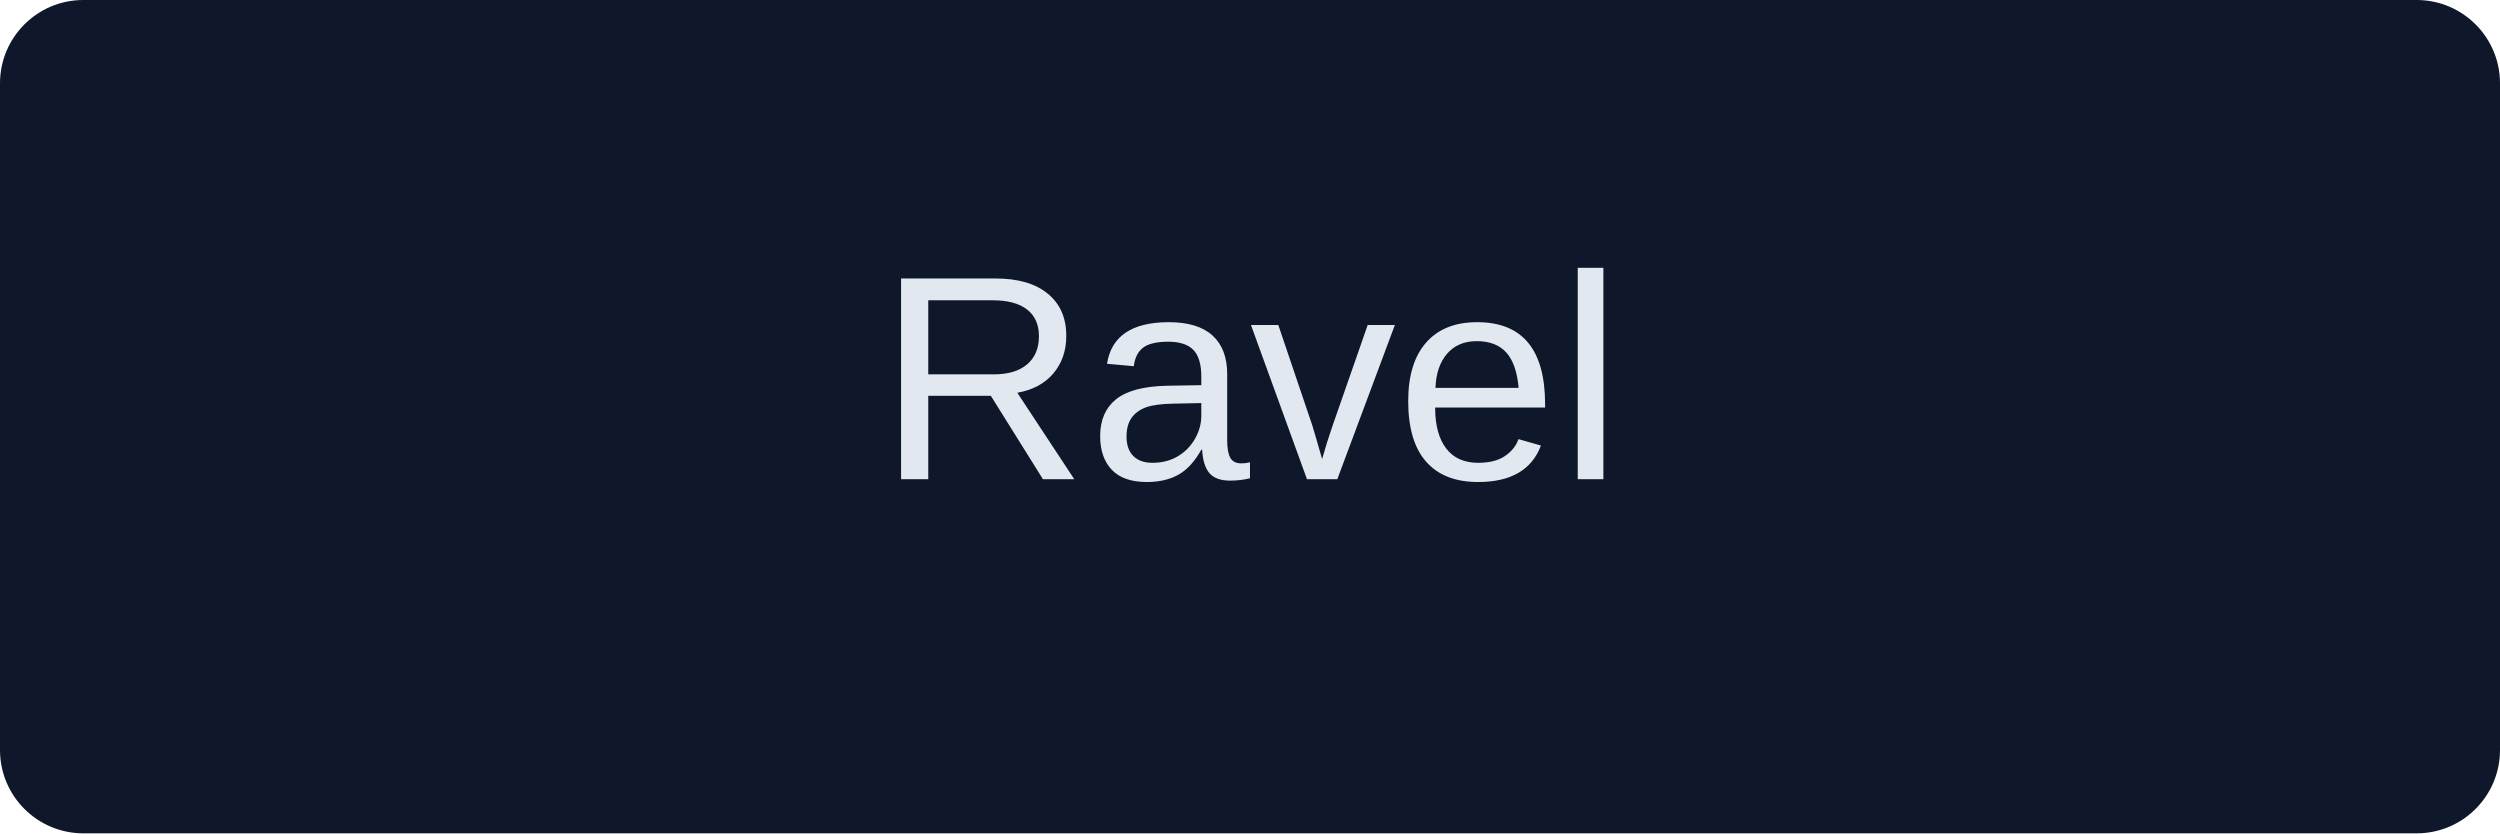
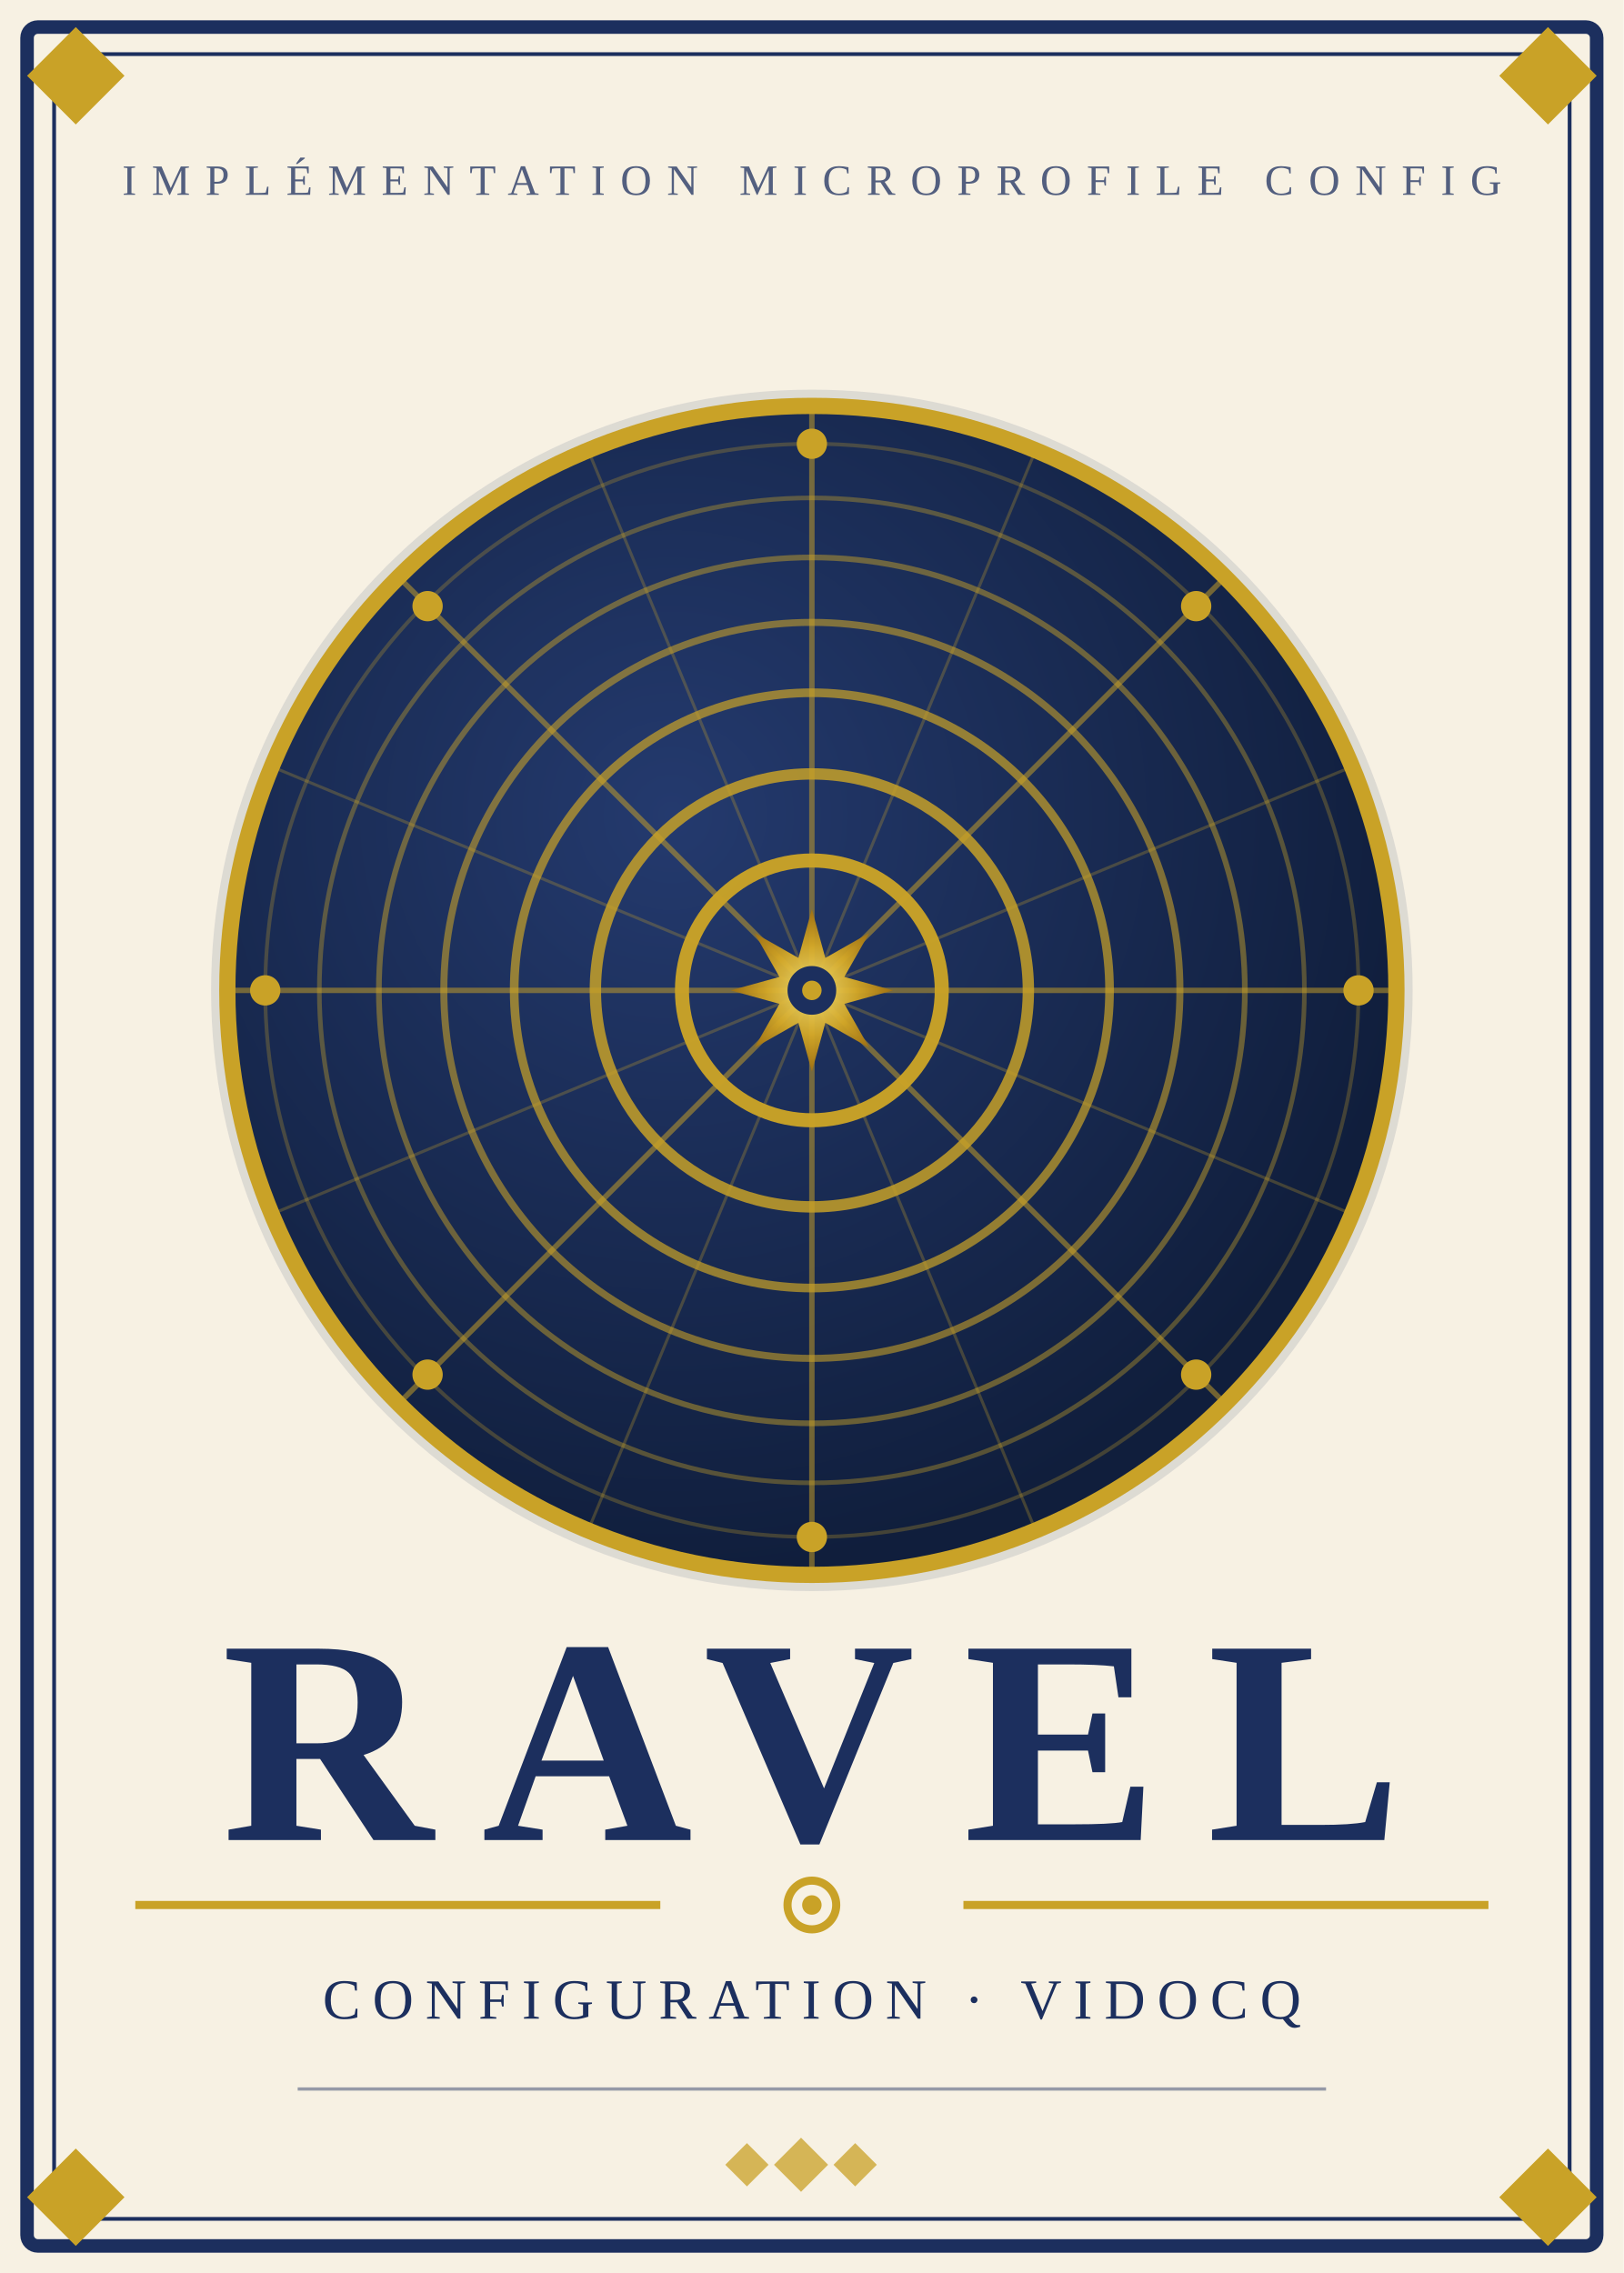
- <svg xmlns="http://www.w3.org/2000/svg" width="480" height="160" viewBox="0 0 480 160" role="img" aria-label="Ravel">
-   <rect width="480" height="160" rx="16" fill="#0f172a" />
-   <text x="240" y="92" text-anchor="middle" font-family="Arial, Helvetica, sans-serif" font-size="56" fill="#e2e8f0">Ravel</text>
+ <svg xmlns="http://www.w3.org/2000/svg" viewBox="0 0 300 420" width="300" height="420" role="img" aria-label="Ravel — Vidocq Configuration">
+   <defs>
+     <radialGradient id="ravelGoldDisc" cx="50%" cy="50%" r="50%">
+       <stop offset="0%" stop-color="#f5e070" />
+       <stop offset="55%" stop-color="#d4a827" />
+       <stop offset="100%" stop-color="#a07010" />
+     </radialGradient>
+     <radialGradient id="ravelEmblemBg" cx="38%" cy="35%" r="65%">
+       <stop offset="0%" stop-color="#243a6e" />
+       <stop offset="100%" stop-color="#101e3c" />
+     </radialGradient>
+   </defs>
+   <rect width="300" height="420" fill="#f7f1e3" />
+   <rect x="5" y="5" width="290" height="410" rx="2" fill="none" stroke="#1c2f5e" stroke-width="2.5" />
+   <rect x="10" y="10" width="280" height="400" rx="1" fill="none" stroke="#1c2f5e" stroke-width="0.7" />
+   <polygon points="5,14  14,5  23,14  14,23" fill="#c9a227" />
+   <polygon points="277,14 286,5 295,14 286,23" fill="#c9a227" />
+   <polygon points="5,406  14,397  23,406  14,415" fill="#c9a227" />
+   <polygon points="277,406 286,397 295,406 286,415" fill="#c9a227" />
+   <text x="150" y="36" text-anchor="middle" font-family="Georgia, 'Times New Roman', serif" font-size="8" letter-spacing="2.8" fill="#1c2f5e" opacity="0.75">IMPLÉMENTATION MICROPROFILE CONFIG</text>
+   <circle cx="150" cy="183" r="111" fill="#1c2f5e" opacity="0.12" />
+   <circle cx="150" cy="183" r="108" fill="url(#ravelEmblemBg)" />
+   <circle cx="150" cy="183" r="101" fill="none" stroke="#c9a227" stroke-width="0.7" opacity="0.28" />
+   <circle cx="150" cy="183" r="91" fill="none" stroke="#c9a227" stroke-width="0.85" opacity="0.38" />
+   <circle cx="150" cy="183" r="80" fill="none" stroke="#c9a227" stroke-width="1.05" opacity="0.48" />
+   <circle cx="150" cy="183" r="68" fill="none" stroke="#c9a227" stroke-width="1.3" opacity="0.58" />
+   <circle cx="150" cy="183" r="55" fill="none" stroke="#c9a227" stroke-width="1.6" opacity="0.70" />
+   <circle cx="150" cy="183" r="40" fill="none" stroke="#c9a227" stroke-width="2.1" opacity="0.83" />
+   <circle cx="150" cy="183" r="24" fill="none" stroke="#c9a227" stroke-width="2.6" opacity="0.97" />
+   <g stroke="#c9a227" stroke-width="1.0" opacity="0.52">
+     <line x1="150" y1="75" x2="150" y2="291" transform="rotate(0   150 183)" />
+     <line x1="150" y1="75" x2="150" y2="291" transform="rotate(45  150 183)" />
+     <line x1="150" y1="75" x2="150" y2="291" transform="rotate(90  150 183)" />
+     <line x1="150" y1="75" x2="150" y2="291" transform="rotate(135 150 183)" />
+   </g>
+   <g stroke="#c9a227" stroke-width="0.55" opacity="0.28">
+     <line x1="150" y1="75" x2="150" y2="291" transform="rotate(22.5  150 183)" />
+     <line x1="150" y1="75" x2="150" y2="291" transform="rotate(67.5  150 183)" />
+     <line x1="150" y1="75" x2="150" y2="291" transform="rotate(112.5 150 183)" />
+     <line x1="150" y1="75" x2="150" y2="291" transform="rotate(157.5 150 183)" />
+   </g>
+   <g fill="#c9a227">
+     <circle cx="150" cy="82" r="2.8" />
+     <circle cx="221" cy="112" r="2.8" />
+     <circle cx="251" cy="183" r="2.8" />
+     <circle cx="221" cy="254" r="2.8" />
+     <circle cx="150" cy="284" r="2.8" />
+     <circle cx="79" cy="254" r="2.8" />
+     <circle cx="49" cy="183" r="2.8" />
+     <circle cx="79" cy="112" r="2.8" />
+   </g>
+   <polygon transform="translate(150 183)" points="       0,-15       2.49,-6.0       10.61,-10.61       6.0,-2.49       15,0       6.0,2.49       10.61,10.61       2.49,6.0       0,15       -2.49,6.0       -10.61,10.61       -6.0,2.49       -15,0       -6.0,-2.49       -10.61,-10.61       -2.49,-6.0" fill="url(#ravelGoldDisc)" opacity="0.95" />
+   <circle cx="150" cy="183" r="4.5" fill="#1c2f5e" />
+   <circle cx="150" cy="183" r="1.8" fill="#c9a227" />
+   <circle cx="150" cy="183" r="108" fill="none" stroke="#c9a227" stroke-width="3" />
+   <text x="150" y="340" text-anchor="middle" font-family="Georgia, 'Times New Roman', serif" font-size="54" font-weight="bold" letter-spacing="9" fill="#1c2f5e">RAVEL</text>
+   <line x1="25" y1="352" x2="122" y2="352" stroke="#c9a227" stroke-width="1.5" />
+   <circle cx="150" cy="352" r="4.5" fill="none" stroke="#c9a227" stroke-width="1.5" />
+   <circle cx="150" cy="352" r="1.8" fill="#c9a227" />
+   <line x1="178" y1="352" x2="275" y2="352" stroke="#c9a227" stroke-width="1.5" />
+   <text x="150" y="373" text-anchor="middle" font-family="Georgia, 'Times New Roman', serif" font-size="10.5" letter-spacing="2.2" fill="#1c2f5e">CONFIGURATION · VIDOCQ</text>
+   <line x1="55" y1="386" x2="245" y2="386" stroke="#1c2f5e" stroke-width="0.6" opacity="0.45" />
+   <g fill="#c9a227" opacity="0.75">
+     <polygon points="138,396  142,400  138,404  134,400" />
+     <polygon points="148,395  153,400  148,405  143,400" />
+     <polygon points="158,396  162,400  158,404  154,400" />
+   </g>
</svg>
